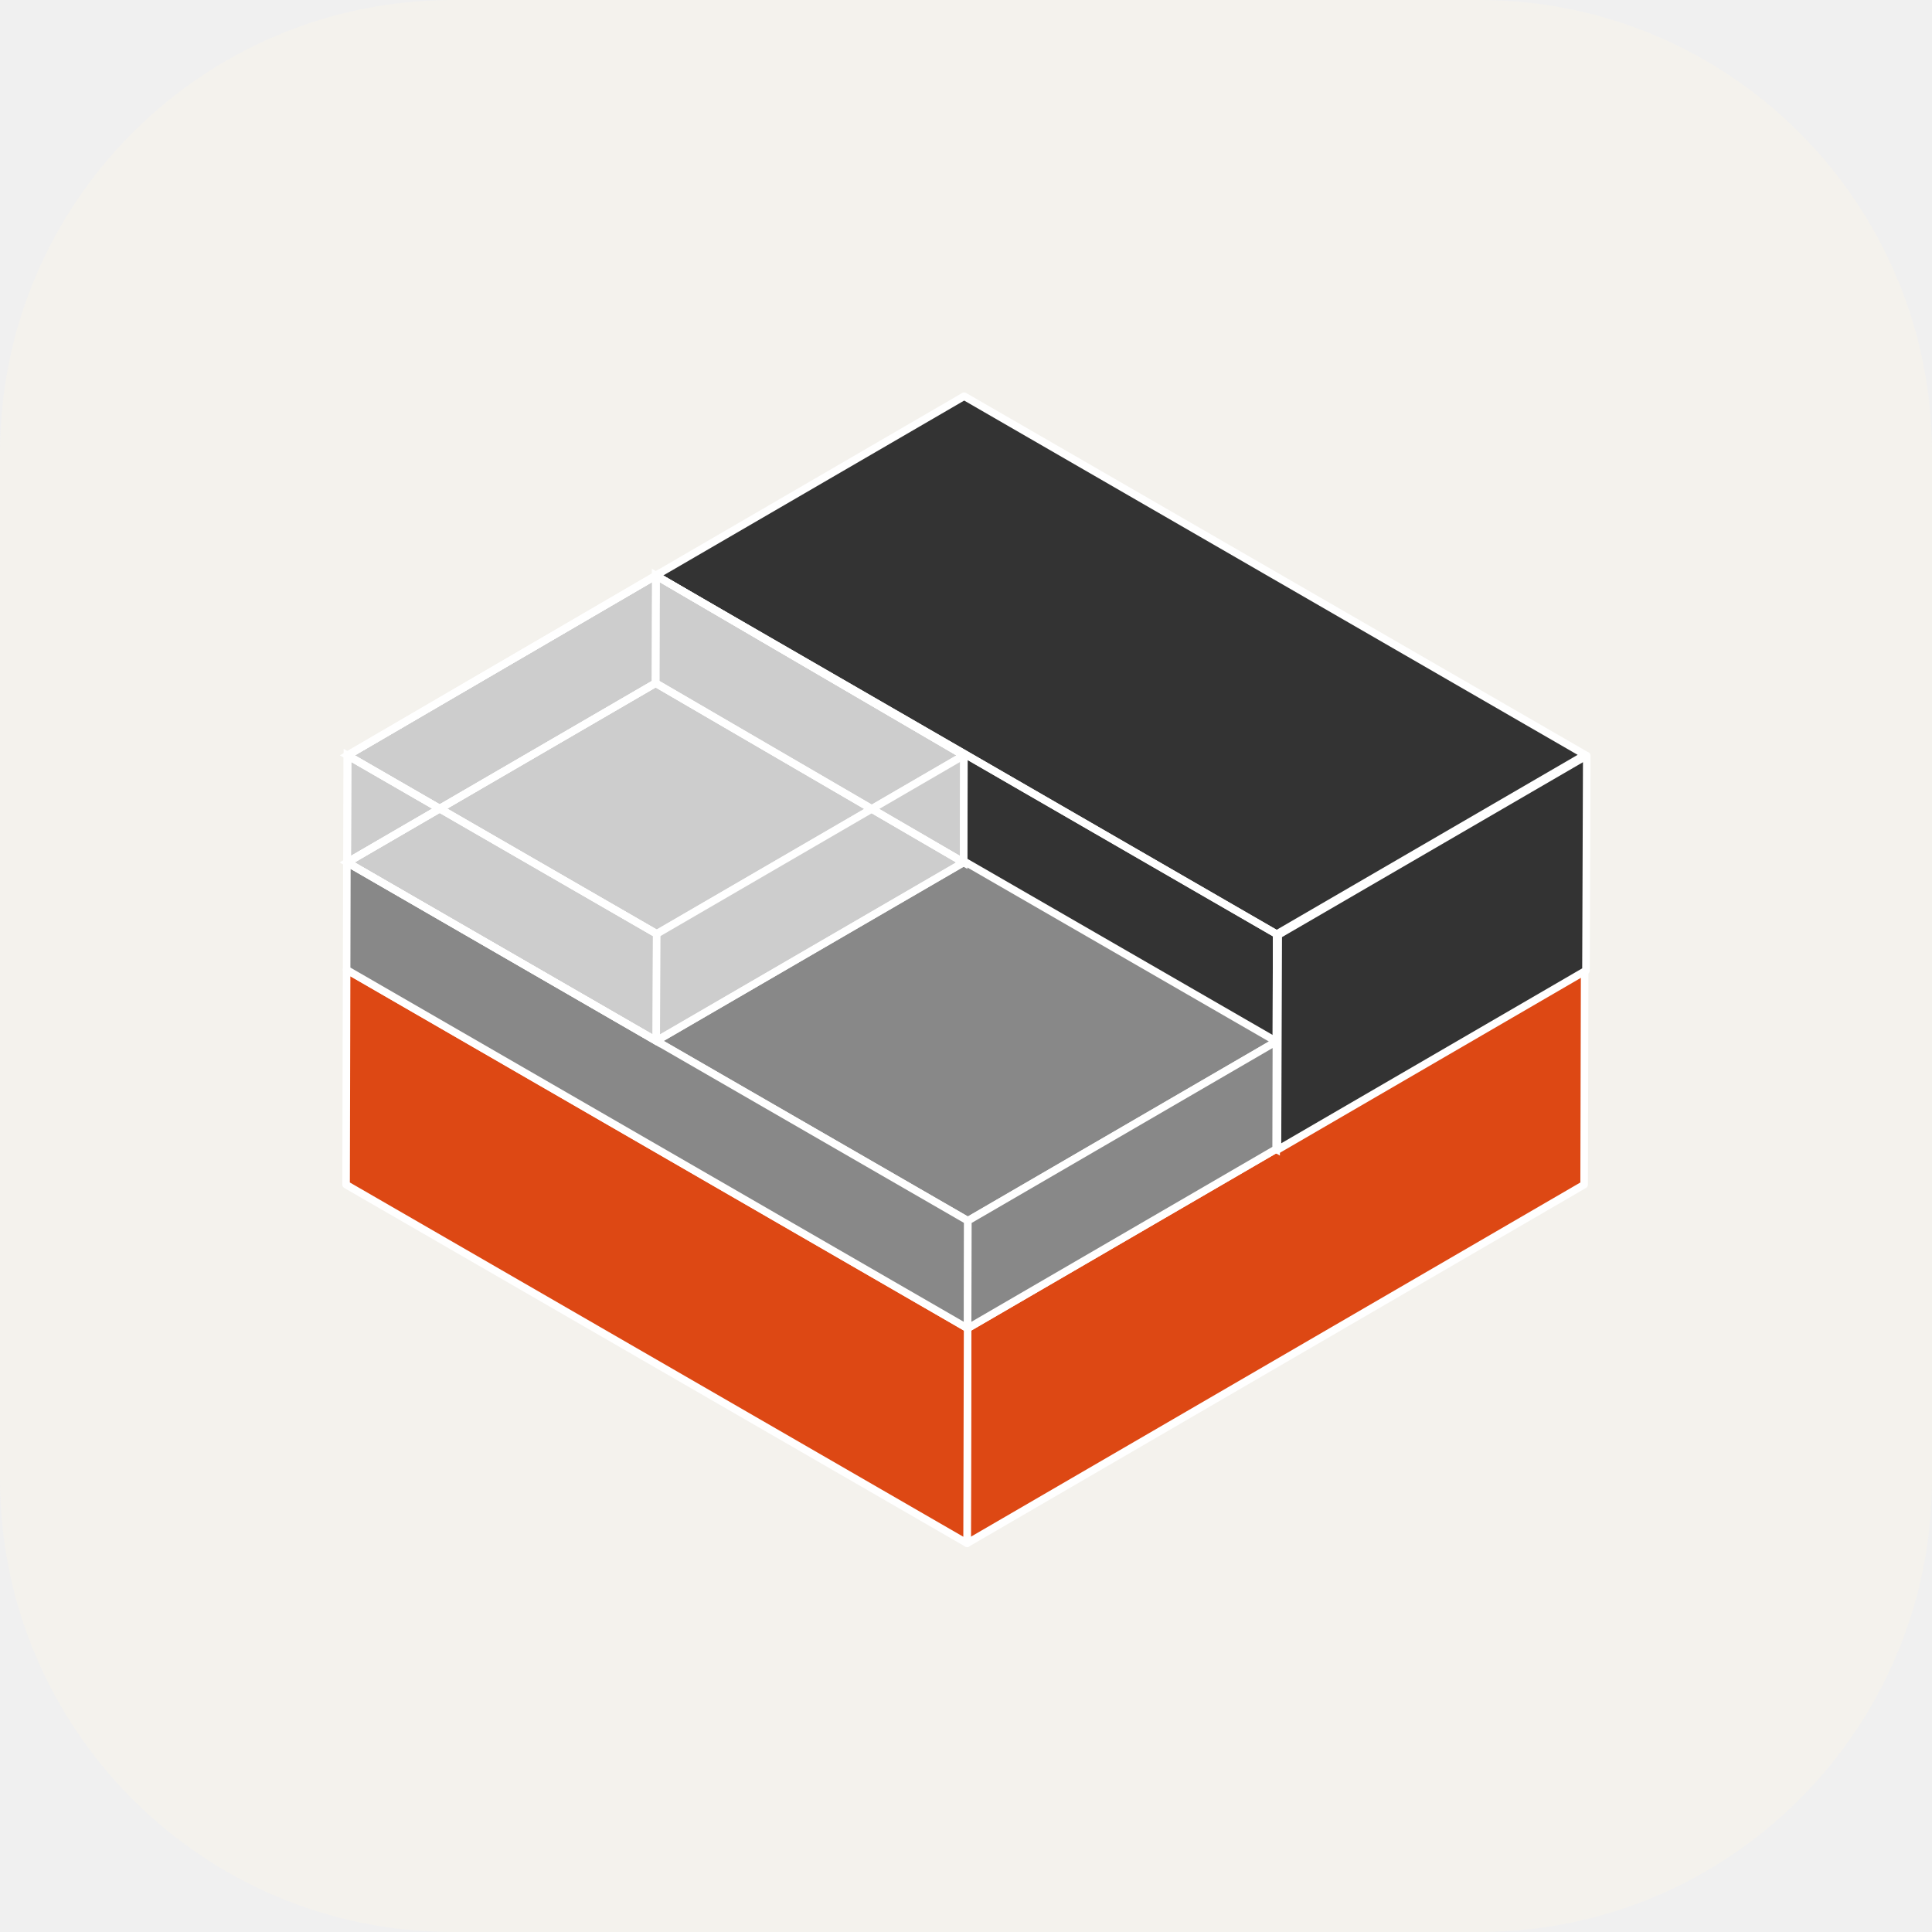
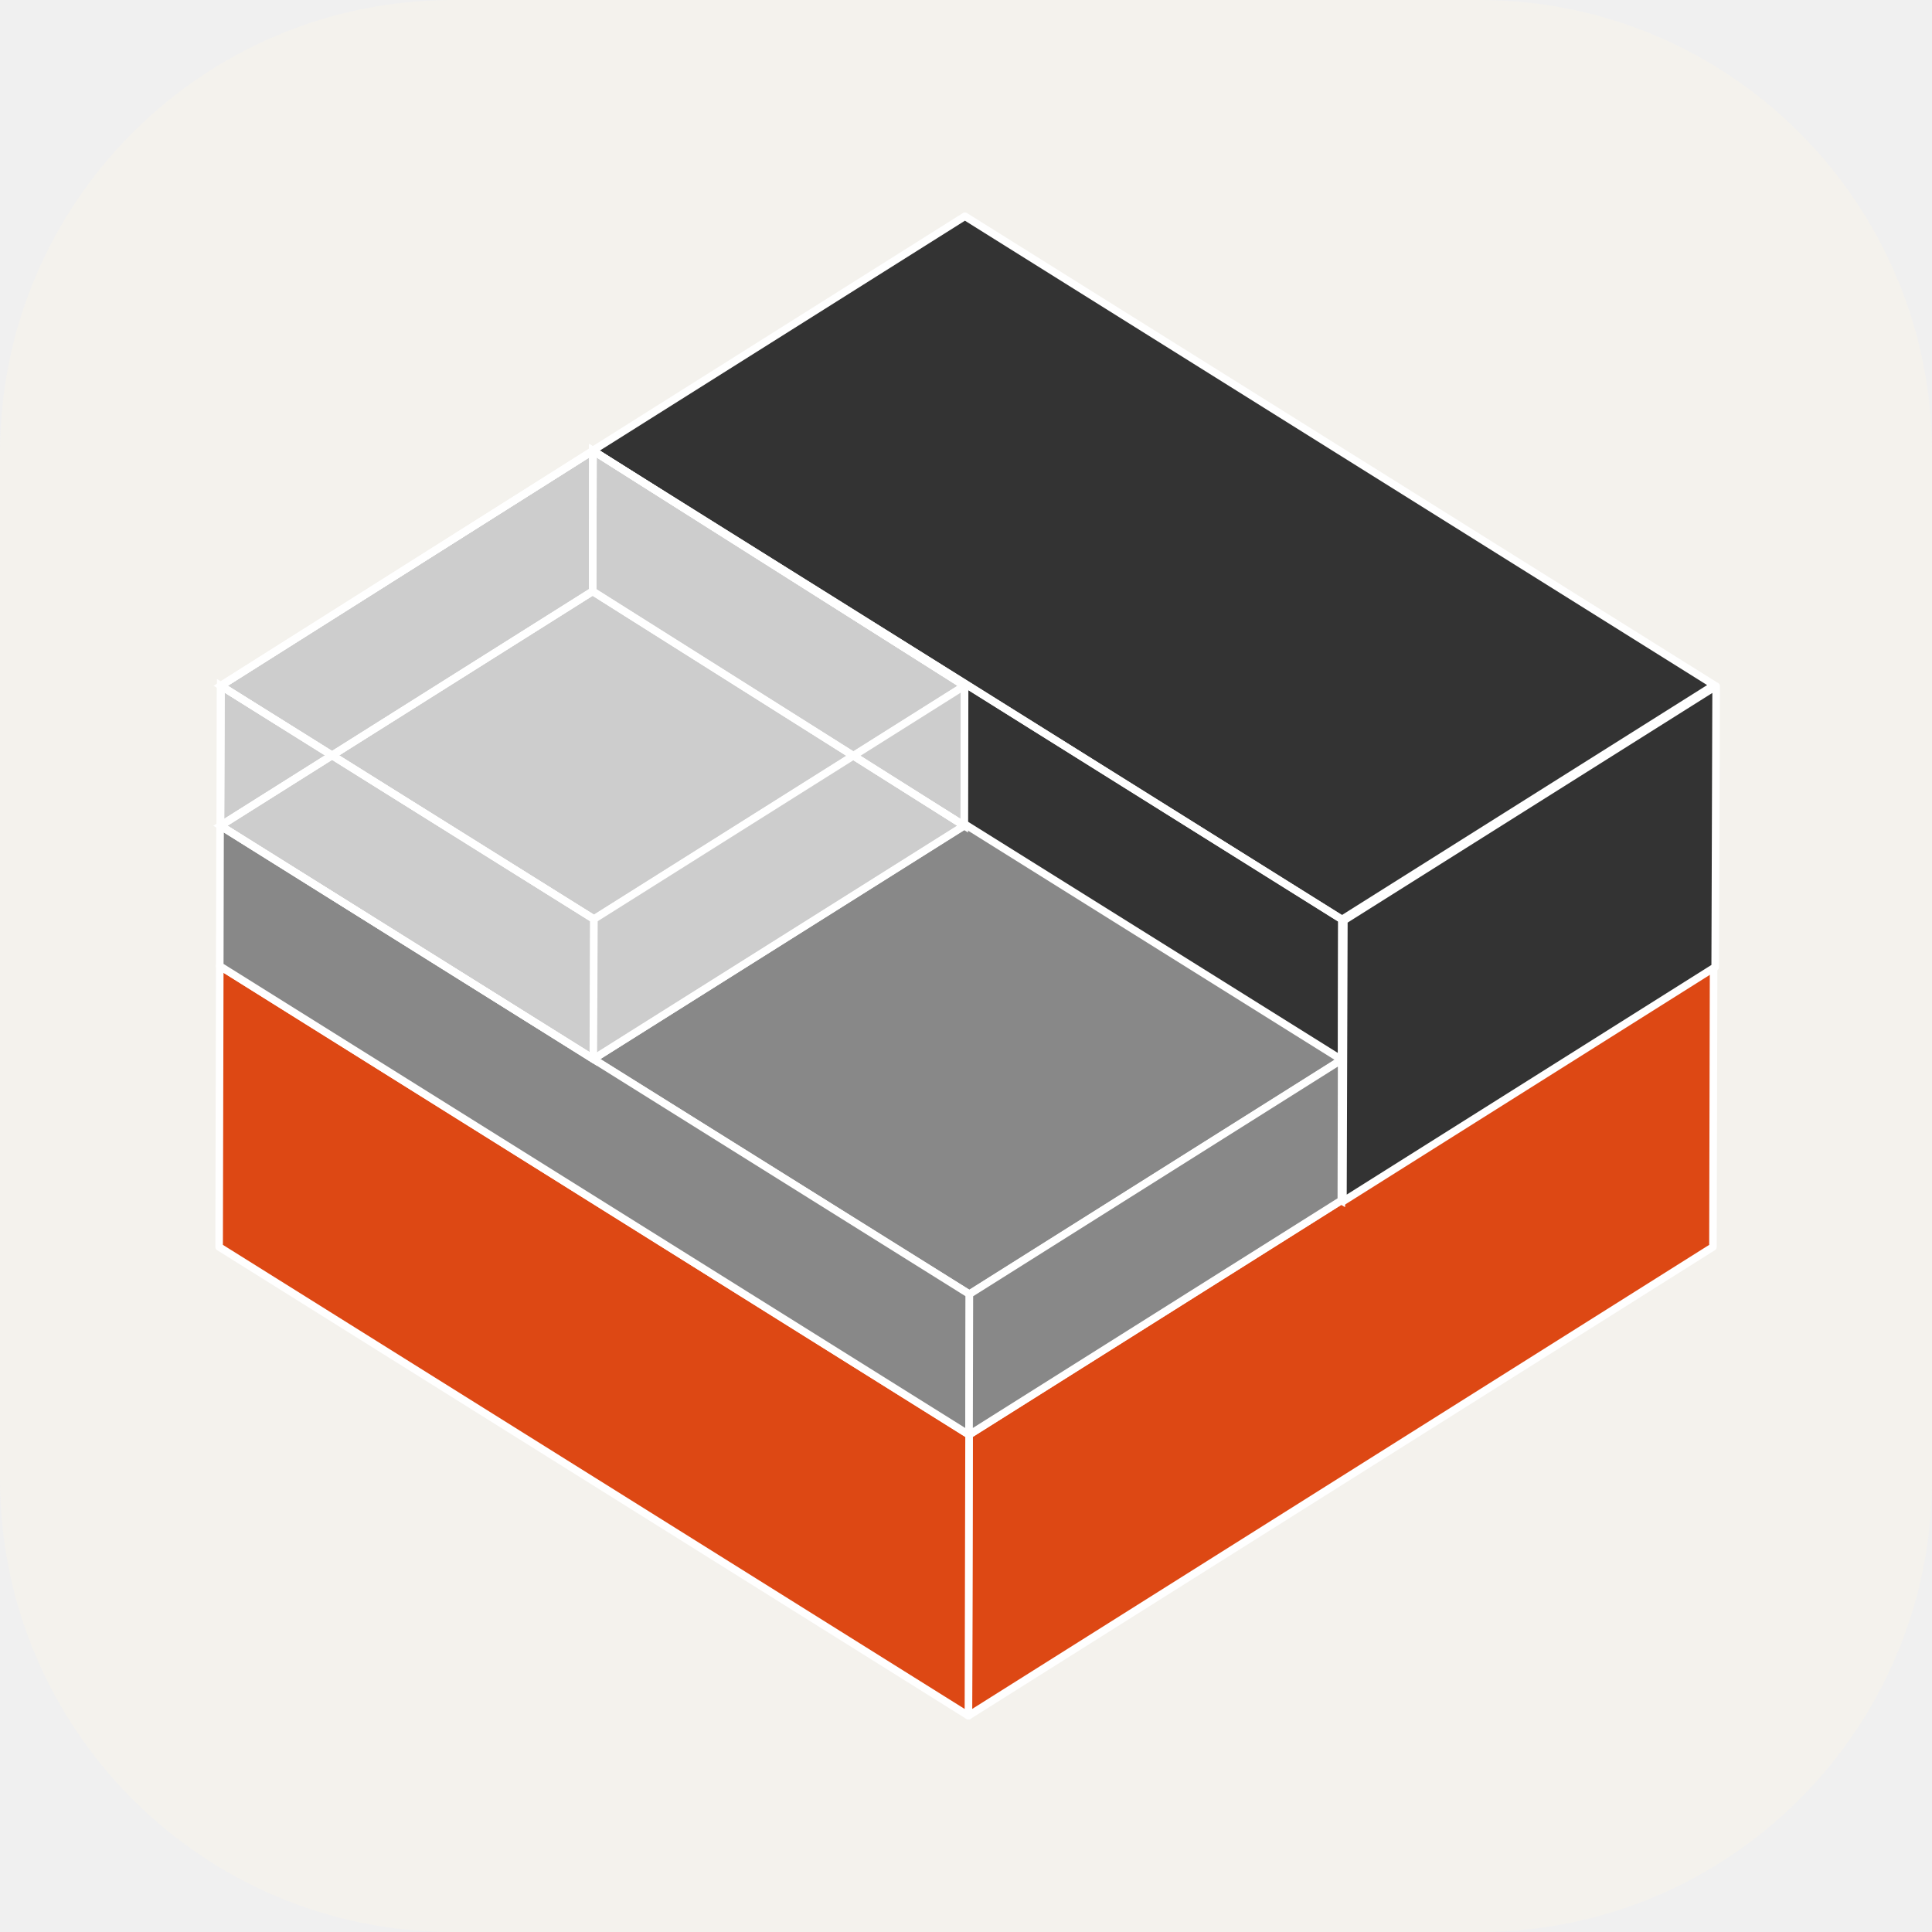
<svg xmlns="http://www.w3.org/2000/svg" width="256" height="256" viewBox="0 0 256 256" fill="none">
  <path d="M196 0H60C26.863 0 0 26.863 0 60V196C0 229.137 26.863 256 60 256H196C229.137 256 256 229.137 256 196V60C256 26.863 229.137 0 196 0Z" fill="#F4F2ED" />
  <g clip-path="url(#clip0_0_1)">
-     <path d="M209.975 128.496L209.905 156.973L128.143 204.492L128.213 176.016L209.975 128.496Z" fill="#DD4814" stroke="white" stroke-miterlimit="10" stroke-linecap="round" stroke-linejoin="round" />
-     <path d="M128.213 176.016L128.143 204.492L45.858 156.973L45.928 128.496L128.213 176.016Z" fill="#DD4814" stroke="white" stroke-miterlimit="10" stroke-linecap="round" stroke-linejoin="round" />
-     <path d="M210.044 100.02L169.164 123.779L86.878 76.26L127.759 52.5L210.044 100.02Z" fill="#333333" stroke="white" stroke-miterlimit="10" stroke-linecap="round" stroke-linejoin="round" />
-     <path d="M210.254 100.125L210.149 128.601L169.269 152.361L169.373 123.884L210.254 100.125Z" fill="#333333" stroke="white" stroke-miterlimit="10" stroke-linecap="round" stroke-linejoin="round" />
-     <path d="M169.164 123.779L169.094 152.256L86.809 104.737L86.878 76.26L169.164 123.779Z" fill="#333333" />
-     <mask id="mask0_0_1" style="mask-type:luminance" maskUnits="userSpaceOnUse" x="86" y="76" width="84" height="77">
-       <path d="M169.164 123.779L169.094 152.256L86.809 104.737L86.878 76.26L169.164 123.779Z" fill="white" />
+     <path d="M227.06 128L226.976 165.227L128.321 227.346L128.405 190.121L227.06 128Z" fill="#DD4814" stroke="white" stroke-miterlimit="10" stroke-linecap="round" stroke-linejoin="round" />
+     <path d="M128.405 190.121L128.321 227.346L29.035 165.227L29.12 128L128.405 190.121Z" fill="#DD4814" stroke="white" stroke-miterlimit="10" stroke-linecap="round" stroke-linejoin="round" />
+     <path d="M227.143 90.775L177.817 121.834L78.53 59.714L127.858 28.654L227.143 90.775Z" fill="#333333" stroke="white" stroke-miterlimit="10" stroke-linecap="round" stroke-linejoin="round" />
+     <path d="M227.397 90.912L227.27 128.137L177.944 159.198L178.069 121.971L227.397 90.912Z" fill="#333333" stroke="white" stroke-miterlimit="10" stroke-linecap="round" stroke-linejoin="round" />
+     <path d="M177.817 121.834L177.733 159.06L78.447 96.941L78.53 59.714L177.817 121.834Z" fill="#333333" />
+     <mask id="mask0_0_1" style="mask-type:luminance" maskUnits="userSpaceOnUse" x="78" y="59" width="100" height="101">
+       <path d="M177.817 121.834L177.733 159.06L78.447 96.941L78.53 59.714L177.817 121.834Z" fill="white" />
    </mask>
    <g mask="url(#mask0_0_1)">
-       <path d="M169.164 123.779L169.094 152.256L86.809 104.737L86.878 76.26L169.164 123.779Z" fill="#333333" stroke="white" stroke-miterlimit="10" />
+       <path d="M177.817 121.834L177.733 159.06L78.447 96.941L78.53 59.714L177.817 121.834Z" fill="#333333" stroke="white" stroke-miterlimit="10" />
    </g>
-     <path d="M169.164 123.779L169.094 152.256L86.809 104.737L86.878 76.26L169.164 123.779Z" stroke="white" stroke-miterlimit="10" />
-     <path d="M169.129 138L128.248 161.76L45.963 114.276L86.843 90.516L169.129 138Z" fill="#888888" stroke="white" stroke-miterlimit="10" stroke-linecap="round" stroke-linejoin="round" />
-     <path d="M128.248 161.76L128.213 176.016L45.928 128.496L45.963 114.276L128.248 161.76Z" fill="#888888" stroke="white" stroke-miterlimit="10" stroke-linecap="round" stroke-linejoin="round" />
-     <path d="M169.129 138L169.094 152.256L128.213 176.016L128.248 161.76L169.129 138Z" fill="#888888" stroke="white" stroke-miterlimit="10" stroke-linecap="round" stroke-linejoin="round" />
-     <path d="M127.689 100.09L127.654 114.276L86.948 137.93L86.983 123.744L127.689 100.09Z" fill="#2C001E" stroke="white" stroke-miterlimit="10" stroke-linecap="round" stroke-linejoin="round" />
-     <path d="M127.689 100.09L86.983 123.744L45.998 100.09L86.878 76.26L127.689 100.09Z" fill="#CDCDCD" />
-     <path d="M86.983 123.744L86.948 137.93L45.963 114.276L45.998 100.09L86.983 123.744Z" fill="#CDCDCD" />
-     <path d="M127.689 100.09L127.654 114.276L86.948 137.93L86.983 123.744L127.689 100.09Z" fill="#CDCDCD" />
-     <mask id="mask1_0_1" style="mask-type:luminance" maskUnits="userSpaceOnUse" x="45" y="90" width="83" height="48">
-       <path d="M127.689 114.276L86.948 137.93L45.998 114.276L86.878 90.516L127.689 114.276Z" fill="white" />
+     <path d="M177.817 121.834L177.733 159.06L78.447 96.941L78.53 59.714L177.817 121.834Z" stroke="white" stroke-miterlimit="10" />
+     <path d="M177.775 140.424L128.448 171.485L29.162 109.411L78.488 78.35L177.775 140.424Z" fill="#888888" stroke="white" stroke-miterlimit="10" stroke-linecap="round" stroke-linejoin="round" />
+     <path d="M128.448 171.485L128.405 190.121L29.12 128L29.162 109.411L128.448 171.485Z" fill="#888888" stroke="white" stroke-miterlimit="10" stroke-linecap="round" stroke-linejoin="round" />
+     <path d="M177.775 140.424L177.733 159.06L128.405 190.121L128.448 171.485L177.775 140.424Z" fill="#888888" stroke="white" stroke-miterlimit="10" stroke-linecap="round" stroke-linejoin="round" />
+     <path d="M127.773 90.866L127.731 109.411L78.615 140.333L78.657 121.788L127.773 90.866Z" fill="#2C001E" stroke="white" stroke-miterlimit="10" stroke-linecap="round" stroke-linejoin="round" />
+     <path d="M127.773 90.866L78.657 121.788L29.204 90.866L78.53 59.714L127.773 90.866Z" fill="#CDCDCD" />
+     <path d="M78.657 121.788L78.615 140.333L29.162 109.411L29.204 90.866L78.657 121.788Z" fill="#CDCDCD" />
+     <path d="M127.773 90.866L127.731 109.411L78.615 140.333L78.657 121.788L127.773 90.866Z" fill="#CDCDCD" />
+     <mask id="mask1_0_1" style="mask-type:luminance" maskUnits="userSpaceOnUse" x="29" y="78" width="99" height="63">
+       <path d="M127.773 109.411L78.615 140.333L29.204 109.411L78.53 78.35L127.773 109.411Z" fill="white" />
    </mask>
    <g mask="url(#mask1_0_1)">
-       <path d="M127.689 114.276L86.983 137.93L45.998 114.276L86.878 90.516L127.689 114.276Z" stroke="white" stroke-miterlimit="10" />
+       <path d="M127.773 109.411L78.657 140.333L29.204 109.411L78.53 78.35L127.773 109.411Z" stroke="white" stroke-miterlimit="10" />
    </g>
-     <path d="M127.689 114.276L86.948 137.93L45.998 114.276L86.878 90.516L127.689 114.276Z" stroke="white" stroke-miterlimit="10" />
-     <mask id="mask2_0_1" style="mask-type:luminance" maskUnits="userSpaceOnUse" x="46" y="76" width="82" height="48">
-       <path d="M127.724 100.09L87.018 123.744L46.033 100.09L86.913 76.26L127.724 100.09Z" fill="white" />
+     <path d="M127.773 109.411L78.615 140.333L29.204 109.411L78.53 78.35L127.773 109.411Z" stroke="white" stroke-miterlimit="10" />
+     <mask id="mask2_0_1" style="mask-type:luminance" maskUnits="userSpaceOnUse" x="29" y="59" width="99" height="63">
+       <path d="M127.815 90.866L78.699 121.788L29.246 90.866L78.573 59.714L127.815 90.866Z" fill="white" />
    </mask>
    <g mask="url(#mask2_0_1)">
-       <path d="M127.724 100.09L87.018 123.744L46.033 100.09L86.913 76.26L127.724 100.09Z" stroke="white" stroke-miterlimit="10" />
+       <path d="M127.815 90.866L78.699 121.788L29.246 90.866L78.573 59.714L127.815 90.866Z" stroke="white" stroke-miterlimit="10" />
    </g>
-     <path d="M127.724 100.09L87.018 123.744L46.033 100.09L86.913 76.26L127.724 100.09Z" stroke="white" stroke-miterlimit="10" />
-     <mask id="mask3_0_1" style="mask-type:luminance" maskUnits="userSpaceOnUse" x="45" y="100" width="43" height="38">
-       <path d="M87.018 123.744L86.948 137.93L45.998 114.276L46.033 100.09L87.018 123.744Z" fill="white" />
+     <path d="M127.815 90.866L78.699 121.788L29.246 90.866L78.573 59.714L127.815 90.866Z" stroke="white" stroke-miterlimit="10" />
+     <mask id="mask3_0_1" style="mask-type:luminance" maskUnits="userSpaceOnUse" x="29" y="90" width="50" height="51">
+       <path d="M78.699 121.788L78.615 140.333L29.204 109.411L29.246 90.866L78.699 121.788Z" fill="white" />
    </mask>
    <g mask="url(#mask3_0_1)">
-       <path d="M87.018 123.744L86.983 137.93L45.998 114.276L46.033 100.09L87.018 123.744Z" stroke="white" stroke-miterlimit="10" />
+       <path d="M78.699 121.788L78.657 140.333L29.204 109.411L29.246 90.866L78.699 121.788Z" stroke="white" stroke-miterlimit="10" />
    </g>
-     <path d="M87.018 123.744L86.948 137.93L45.998 114.276L46.033 100.09L87.018 123.744Z" stroke="white" stroke-miterlimit="10" />
-     <mask id="mask4_0_1" style="mask-type:luminance" maskUnits="userSpaceOnUse" x="45" y="76" width="42" height="39">
-       <path d="M46.033 100.09L86.913 76.26L86.878 90.516L45.998 114.276L46.033 100.09Z" fill="white" />
+     <path d="M78.699 121.788L78.615 140.333L29.204 109.411L29.246 90.866L78.699 121.788Z" stroke="white" stroke-miterlimit="10" />
+     <mask id="mask4_0_1" style="mask-type:luminance" maskUnits="userSpaceOnUse" x="29" y="59" width="50" height="51">
+       <path d="M29.246 90.866L78.573 59.714L78.53 78.35L29.204 109.411L29.246 90.866Z" fill="white" />
    </mask>
    <g mask="url(#mask4_0_1)">
-       <path d="M46.033 100.09L86.913 76.26L86.878 90.516L45.998 114.276L46.033 100.09Z" stroke="white" stroke-miterlimit="10" />
+       <path d="M29.246 90.866L78.573 59.714L78.53 78.35L29.204 109.411L29.246 90.866Z" stroke="white" stroke-miterlimit="10" />
    </g>
-     <path d="M46.033 100.09L86.913 76.26L86.878 90.516L45.998 114.276L46.033 100.09Z" stroke="white" stroke-miterlimit="10" />
-     <mask id="mask5_0_1" style="mask-type:luminance" maskUnits="userSpaceOnUse" x="86" y="76" width="42" height="39">
-       <path d="M86.913 76.26L127.724 100.09L127.689 114.276L86.878 90.516L86.913 76.26Z" fill="white" />
+     <path d="M29.246 90.866L78.573 59.714L78.53 78.35L29.204 109.411L29.246 90.866Z" stroke="white" stroke-miterlimit="10" />
+     <mask id="mask5_0_1" style="mask-type:luminance" maskUnits="userSpaceOnUse" x="78" y="59" width="50" height="51">
+       <path d="M78.573 59.714L127.815 90.866L127.773 109.411L78.53 78.35L78.573 59.714Z" fill="white" />
    </mask>
    <g mask="url(#mask5_0_1)">
-       <path d="M86.913 76.26L127.724 100.09L127.689 114.276L86.704 90.621L86.913 76.26Z" stroke="white" stroke-miterlimit="10" />
+       <path d="M78.573 59.714L127.815 90.866L127.773 109.411L78.32 78.488L78.573 59.714Z" stroke="white" stroke-miterlimit="10" />
    </g>
-     <path d="M86.913 76.26L127.724 100.09L127.689 114.276L86.878 90.516L86.913 76.26Z" stroke="white" stroke-miterlimit="10" />
+     <path d="M78.573 59.714L127.815 90.866L127.773 109.411L78.53 78.35L78.573 59.714Z" stroke="white" stroke-miterlimit="10" />
  </g>
  <defs>
    <clipPath id="clip0_0_1">
-       <rect width="165.754" height="152.992" fill="white" transform="translate(45 52)" />
+       <rect width="200" height="200" fill="white" transform="translate(28 28)" />
    </clipPath>
  </defs>
</svg>
